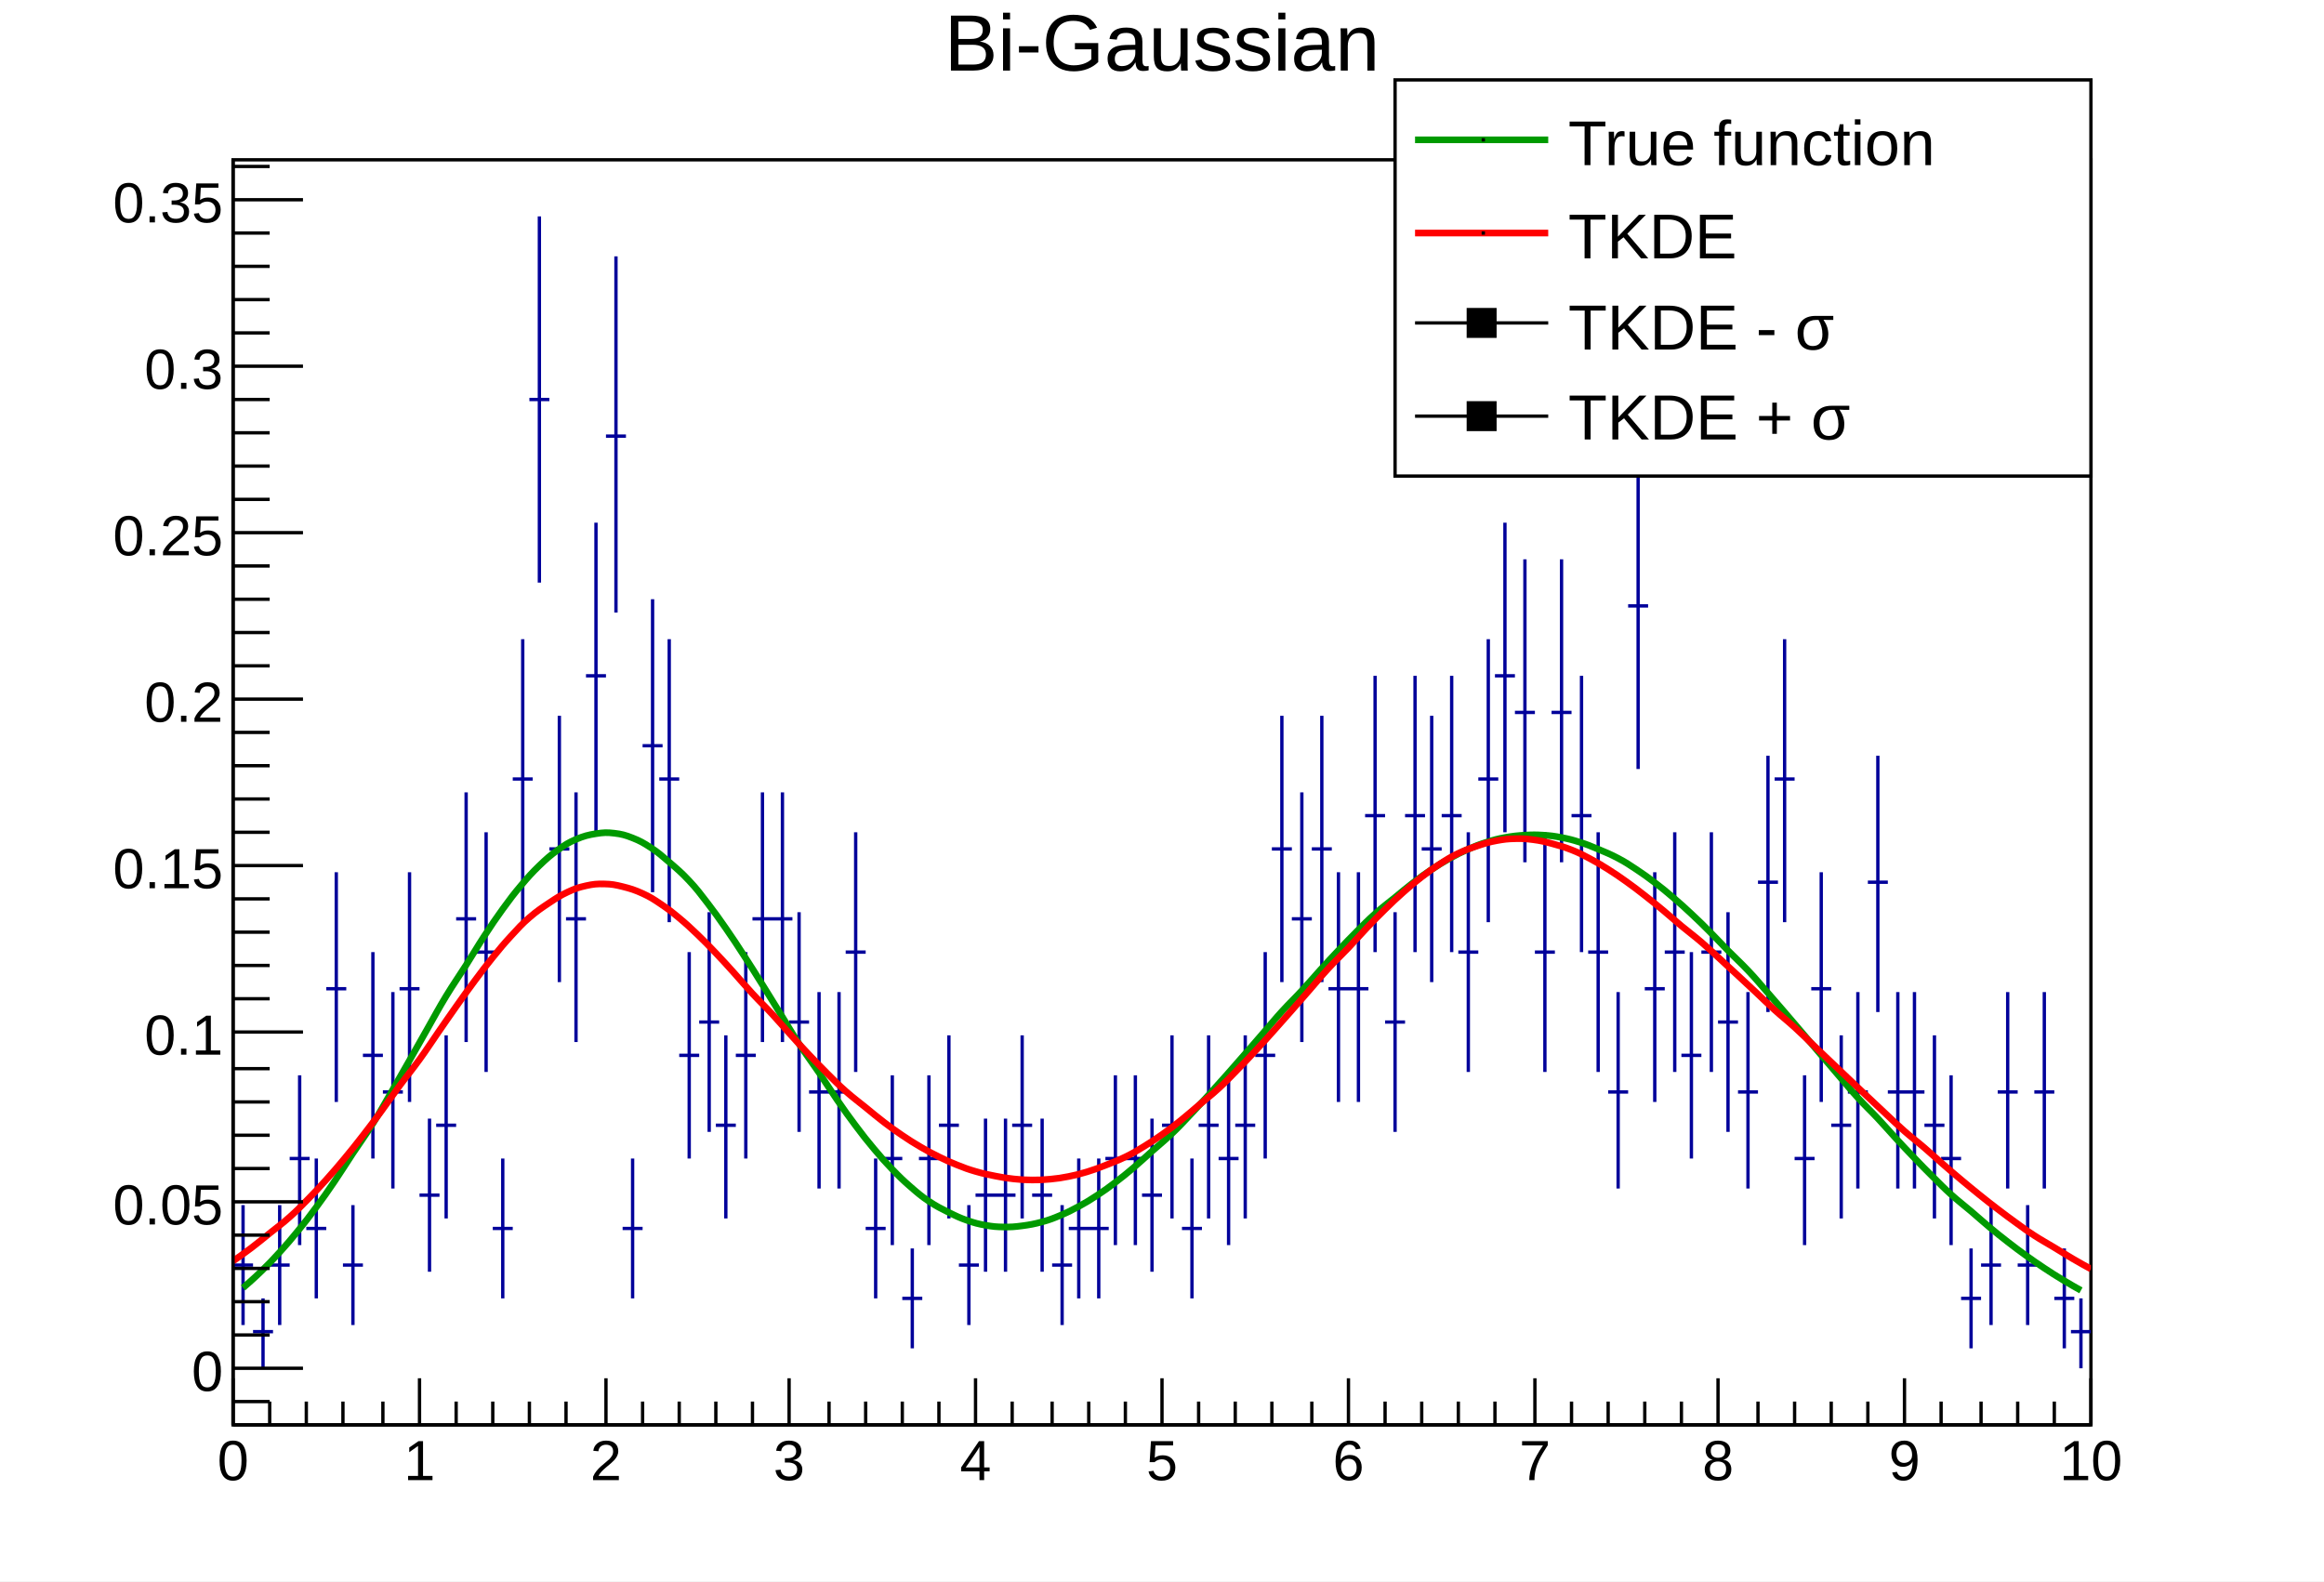
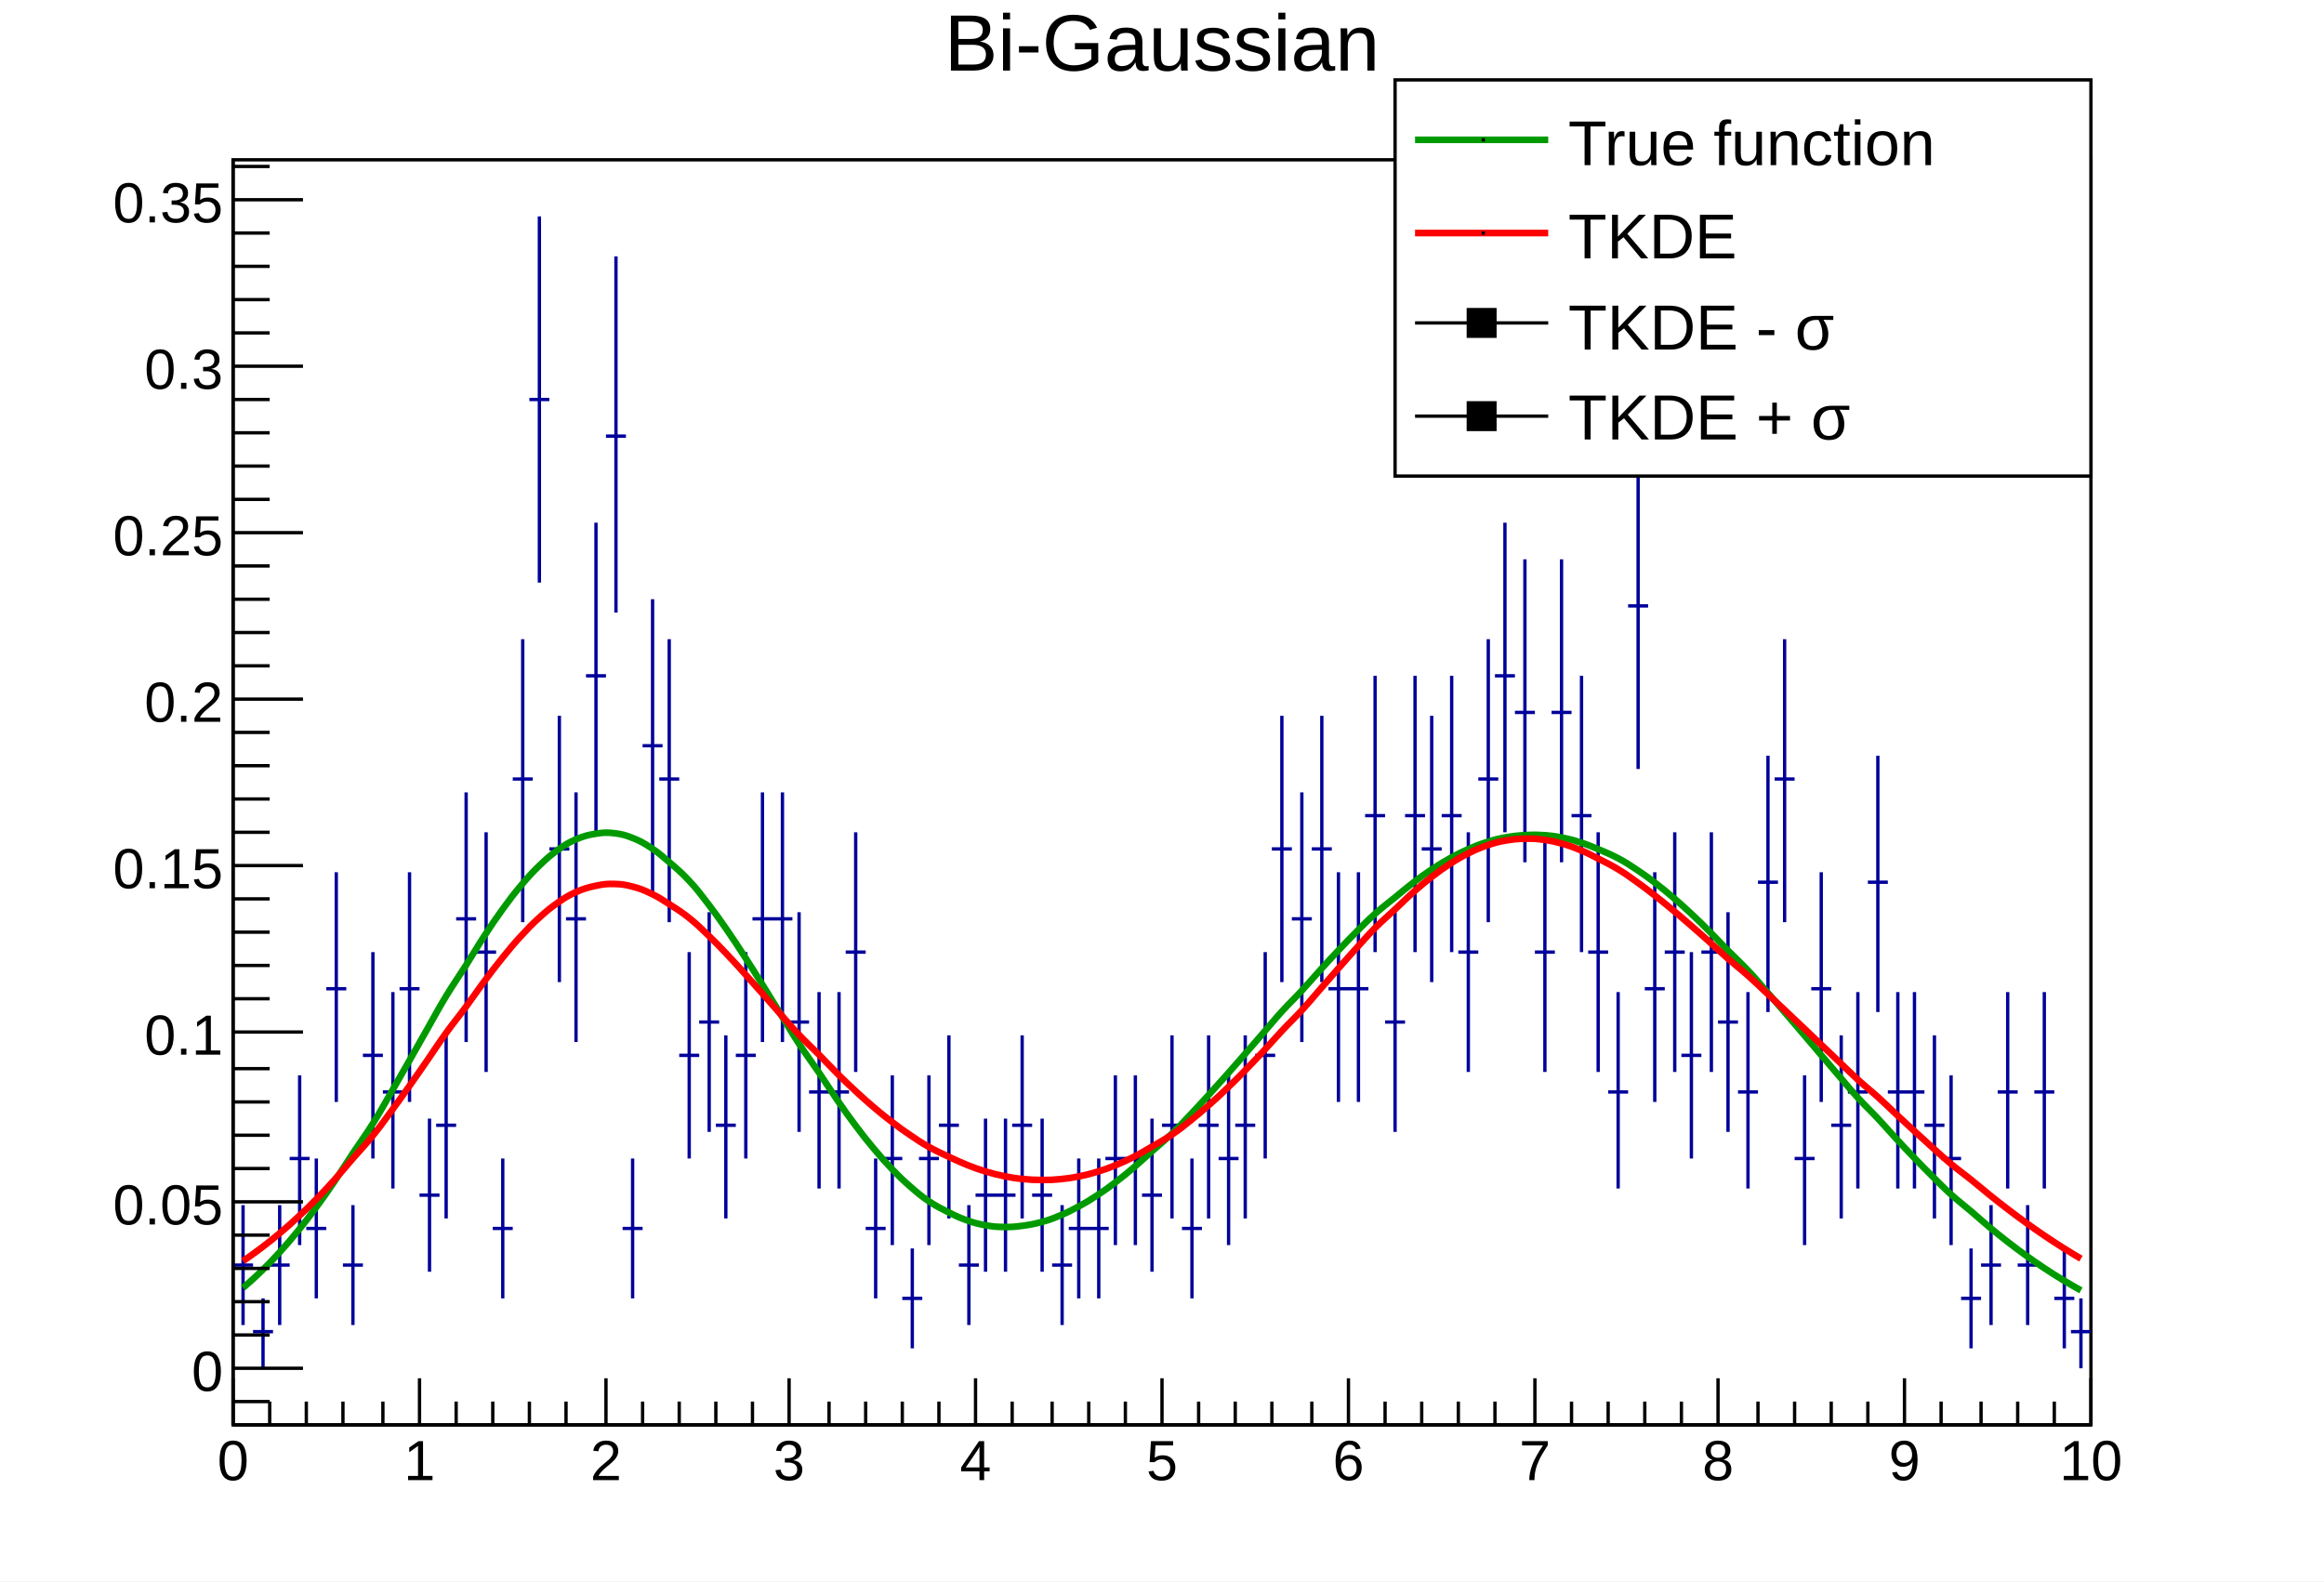
<svg xmlns="http://www.w3.org/2000/svg" viewBox="0 0 698 475" preserveAspectRatio="none" width="698" height="475">
  <path d="M0,0H698V475H0Z" style="fill: white;" />
  <g>
    <g transform="translate(70,48)">
      <path d="M0,0H558V380H0Z" style="fill: white; stroke: black; stroke-width: 1;" />
      <svg x="0" y="0" overflow="hidden" width="558" height="380" viewBox="0 0 558 380">
        <g>
          <path d="M0,332h6M3,314v36M6,352h6M9,342v21M11,332h6M14,314v36M17,300h6M20,275v51M22,321h6M25,300v42M28,249h6M31,214v69M33,332h6M36,314v36M39,269h6M42,238v62M45,280h6M48,250v59M50,249h6M53,214v69M56,311h6M59,288v46M61,290h6M64,263v55M67,228h6M70,190v75M73,238h6M76,202v72M78,321h6M81,300v42M84,186h6M87,144v85M89,72h6M92,17v110M95,207h6M98,167v80M100,228h6M103,190v75M106,155h6M109,109v93M112,83h6M115,29v107M117,321h6M120,300v42M123,176h6M126,132v88M128,186h6M131,144v85M134,269h6M137,238v62M140,259h6M143,226v66M145,290h6M148,263v55M151,269h6M154,238v62M156,228h6M159,190v75M162,228h6M165,190v75M167,259h6M170,226v66M173,280h6M176,250v59M179,280h6M182,250v59M184,238h6M187,202v72M190,321h6M193,300v42M195,300h6M198,275v51M201,342h6M204,327v30M206,300h6M209,275v51M212,290h6M215,263v55M218,332h6M221,314v36M223,311h6M226,288v46M229,311h6M232,288v46M234,290h6M237,263v55M240,311h6M243,288v46M246,332h6M249,314v36M251,321h6M254,300v42M257,321h6M260,300v42M262,300h6M265,275v51M268,300h6M271,275v51M273,311h6M276,288v46M279,290h6M282,263v55M285,321h6M288,300v42M290,290h6M293,263v55M296,300h6M299,275v51M301,290h6M304,263v55M307,269h6M310,238v62M312,207h6M315,167v80M318,228h6M321,190v75M324,207h6M327,167v80M329,249h6M332,214v69M335,249h6M338,214v69M340,197h6M343,155v83M346,259h6M349,226v66M352,197h6M355,155v83M357,207h6M360,167v80M363,197h6M366,155v83M368,238h6M371,202v72M374,186h6M377,144v85M379,155h6M382,109v93M385,166h6M388,120v91M391,238h6M394,202v72M396,166h6M399,120v91M402,197h6M405,155v83M407,238h6M410,202v72M413,280h6M416,250v59M419,134h6M422,86v97M424,249h6M427,214v69M430,238h6M433,202v72M435,269h6M438,238v62M441,238h6M444,202v72M446,259h6M449,226v66M452,280h6M455,250v59M458,217h6M461,179v77M463,186h6M466,144v85M469,300h6M472,275v51M474,249h6M477,214v69M480,290h6M483,263v55M485,280h6M488,250v59M491,217h6M494,179v77M497,280h6M500,250v59M502,280h6M505,250v59M508,290h6M511,263v55M513,300h6M516,275v51M519,342h6M522,327v30M525,332h6M528,314v36M530,280h6M533,250v59M536,332h6M539,314v36M541,280h6M544,250v59M547,342h6M550,327v30M552,352h6M555,342v21" style="stroke: #00009a; stroke-width: 1;" />
        </g>
        <g>
          <path d="M3,338.83C4.13,337.87,6.3,335.97,8.5,333.83S11.8,330.55,14,328.13S17.3,324.42,19.5,321.72S22.8,317.58,25,314.6S28.3,310.05,30.5,306.81S33.7,301.87,36,298.4S39.7,293.12,42,289.47S45.3,283.91,47.5,280.12S50.8,274.37,53,270.51S56.3,264.66,58.5,260.8S61.7,254.97,64,251.19S67.7,245.5,70,241.88S73.3,236.46,75.5,233.1S78.8,228.08,81,225.05S84.3,220.57,86.5,217.96S89.8,214.12,92,212S95.3,208.92,97.5,207.34S100.7,205.1,103,204.12S106.7,202.78,109,202.42S112.3,202.02,114.5,202.28S117.8,202.83,120,203.7S123.3,205.18,125.5,206.63S128.7,208.98,131,210.96S134.7,214.11,137,216.57S140.3,220.4,142.5,223.26S145.8,227.68,148,230.84S151.3,235.71,153.5,239.1S156.8,244.27,159,247.79S162.3,253.13,164.5,256.68S167.7,262.06,170,265.56S173.7,270.84,176,274.22S179.3,279.28,181.5,282.47S184.8,287.21,187,290.14S190.3,294.48,192.5,297.1S195.8,300.97,198,303.25S201.3,306.6,203.5,308.51S206.7,311.3,209,312.84S212.7,315.05,215,316.2S218.3,317.82,220.5,318.59S223.8,319.64,226,320.04S229.3,320.53,231.5,320.56S234.7,320.51,237,320.21S240.7,319.65,243,319.02S246.3,317.99,248.5,317.06S251.8,315.59,254,314.39S257.3,312.51,259.5,311.07S262.8,308.82,265,307.15S268.3,304.58,270.5,302.71S273.7,299.84,276,297.8S279.7,294.68,282,292.49S285.3,289.16,287.5,286.84S290.8,283.33,293,280.92S296.3,277.27,298.5,274.79S301.8,271.05,304,268.52S307.3,264.72,309.5,262.18S312.7,258.36,315,255.83S318.7,252.04,321,249.55S324.3,245.82,326.5,243.4S329.8,239.78,332,237.46S335.3,233.99,337.5,231.79S340.7,228.52,343,226.47S346.7,223.42,349,221.55S352.3,218.77,354.5,217.09S357.8,214.62,360,213.16S363.3,211.02,365.5,209.8S368.8,208.03,371,207.06S374.3,205.67,376.5,204.97S379.7,203.99,382,203.57S385.7,203,388,202.86S391.3,202.72,393.5,202.86S396.8,203.14,399,203.57S402.3,204.28,404.5,204.98S407.7,206.1,410,207.07S413.7,208.59,416,209.81S419.3,211.71,421.5,213.17S424.8,215.43,427,217.1S430.3,219.69,432.5,221.57S435.8,224.44,438,226.5S441.3,229.63,443.5,231.84S446.7,235.2,449,237.53S452.7,241.07,455,243.5S458.3,247.19,460.5,249.69S463.8,253.48,466,256.04S469.3,259.9,471.5,262.48S474.8,266.36,477,268.94S480.3,272.82,482.5,275.38S485.7,279.22,488,281.74S491.7,285.51,494,287.96S497.3,291.64,499.5,294.02S502.8,297.57,505,299.86S508.3,303.28,510.5,305.46S513.7,308.72,516,310.8S519.7,313.88,522,315.84S525.3,318.75,527.5,320.59S530.8,323.31,533,325.02S536.3,327.55,538.5,329.13S541.8,331.47,544,332.93S547.3,335.08,549.5,336.42S553.89,338.99,555,339.6" style="fill: none; stroke: #009a00; stroke-width: 2;" />
        </g>
        <g>
-           <path d="M0,330.78C1.12,330.02,3.3,328.5,5.5,326.83S8.7,324.29,11,322.44S14.7,319.62,17,317.57S20.3,314.45,22.5,312.21S25.8,308.79,28,306.34S31.3,302.61,33.5,299.96S36.8,295.93,39,293.09S42.3,288.79,44.5,285.8S47.7,281.25,50,278.15S53.7,273.43,56,270.25S59.3,265.44,61.5,262.26S64.8,257.46,67,254.35S70.3,249.67,72.5,246.72S75.8,242.29,78,239.58S81.3,235.53,83.5,233.14S86.7,229.6,89,227.61S92.7,224.7,95,223.17S98.3,220.98,100.5,219.95S103.8,218.55,106,218.06S109.3,217.47,111.5,217.52S114.7,217.75,117,218.32S120.7,219.33,123,220.38S126.3,222.1,128.5,223.58S131.8,225.92,134,227.75S137.3,230.62,139.5,232.72S142.8,235.98,145,238.29S148.3,241.83,150.5,244.27S153.7,247.97,156,250.46S159.7,254.22,162,256.71S165.3,260.44,167.5,262.86S170.8,266.5,173,268.82S176.3,272.29,178.5,274.48S181.7,277.74,184,279.77S187.7,282.79,190,284.66S193.3,287.41,195.5,289.09S198.8,291.56,201,293.05S204.3,295.23,206.5,296.52S209.8,298.4,212,299.48S215.3,301.06,217.5,301.94S220.7,303.2,223,303.87S226.7,304.82,229,305.27S232.3,305.9,234.5,306.13S237.8,306.43,240,306.44S243.3,306.4,245.5,306.19S248.8,305.82,251,305.38S254.3,304.66,256.5,303.99S259.7,302.93,262,302.03S265.7,300.63,268,299.51S271.3,297.77,273.5,296.42S276.8,294.35,279,292.8S282.3,290.41,284.5,288.65S287.7,285.96,290,284.02S293.7,281.06,296,278.95S299.3,275.74,301.5,273.49S304.8,270.07,307,267.71S310.3,264.12,312.5,261.66S315.8,257.95,318,255.45S321.3,251.67,323.5,249.15S326.7,245.35,329,242.86S332.7,239.11,335,236.69S338.3,233.05,340.5,230.74S343.8,227.29,346,225.14S349.3,221.94,351.5,219.99S354.8,217.11,357,215.41S360.3,212.91,362.5,211.49S365.7,209.43,368,208.33S371.7,206.75,374,205.99S377.3,204.93,379.5,204.52S382.8,203.99,385,203.93S388.3,203.94,390.5,204.23S393.7,204.76,396,205.37S399.7,206.38,402,207.28S405.3,208.73,407.5,209.9S410.8,211.73,413,213.12S416.3,215.27,418.5,216.84S421.8,219.26,424,220.98S427.3,223.6,429.5,225.43S432.7,228.21,435,230.12S438.7,233.02,441,234.99S444.3,237.96,446.5,239.97S449.8,243.01,452,245.05S455.3,248.12,457.5,250.18S460.7,253.29,463,255.37S466.7,258.49,469,260.58S472.3,263.72,474.5,265.81S477.8,268.96,480,271.06S483.3,274.21,485.5,276.3S488.8,279.44,491,281.51S494.3,284.63,496.5,286.68S499.7,289.76,502,291.78S505.7,294.8,508,296.78S511.3,299.73,513.5,301.64S516.8,304.51,519,306.35S522.3,309.11,524.5,310.88S527.8,313.51,530,315.19S533.3,317.69,535.5,319.28S538.7,321.64,541,323.13S544.7,325.34,547,326.73S550.3,328.79,552.5,330.08S556.89,332.57,558,333.17" style="fill: none; stroke: red; stroke-width: 2;" />
+           <path d="M3,330.78C4.12,330.02,6.3,328.5,8.5,326.83S11.8,324.29,14,322.44S17.3,319.62,19.5,317.57S22.8,314.45,25,312.21S28.3,308.79,30.5,306.34S33.7,302.61,36,299.96S39.7,295.93,42,293.09S45.3,288.79,47.5,285.8S50.8,281.25,53,278.15S56.3,273.43,58.5,270.25S61.7,265.44,64,262.26S67.7,257.46,70,254.35S73.3,249.67,75.5,246.72S78.8,242.29,81,239.58S84.3,235.53,86.5,233.14S89.8,229.6,92,227.61S95.3,224.7,97.5,223.17S100.7,220.98,103,219.95S106.7,218.55,109,218.06S112.3,217.47,114.5,217.52S117.8,217.75,120,218.32S123.3,219.33,125.5,220.38S128.7,222.1,131,223.58S134.7,225.92,137,227.75S140.3,230.62,142.5,232.72S145.8,235.98,148,238.29S151.3,241.83,153.5,244.27S156.8,247.97,159,250.46S162.3,254.22,164.5,256.71S167.7,260.44,170,262.86S173.7,266.5,176,268.82S179.3,272.29,181.5,274.48S184.8,277.74,187,279.77S190.3,282.79,192.5,284.66S195.8,287.41,198,289.09S201.3,291.56,203.5,293.05S206.7,295.23,209,296.52S212.7,298.4,215,299.48S218.3,301.06,220.5,301.94S223.8,303.2,226,303.87S229.3,304.82,231.5,305.27S234.7,305.9,237,306.13S240.7,306.43,243,306.44S246.3,306.4,248.5,306.19S251.8,305.82,254,305.38S257.3,304.66,259.5,303.99S262.8,302.93,265,302.03S268.3,300.63,270.5,299.51S273.7,297.77,276,296.42S279.7,294.35,282,292.8S285.3,290.41,287.5,288.65S290.8,285.96,293,284.02S296.3,281.06,298.5,278.95S301.8,275.74,304,273.49S307.3,270.07,309.5,267.71S312.7,264.12,315,261.66S318.7,257.95,321,255.45S324.3,251.67,326.5,249.15S329.8,245.35,332,242.86S335.3,239.11,337.5,236.69S340.7,233.05,343,230.74S346.7,227.29,349,225.14S352.3,221.94,354.5,219.99S357.8,217.11,360,215.41S363.3,212.91,365.5,211.49S368.8,209.43,371,208.33S374.3,206.75,376.5,205.99S379.7,204.93,382,204.52S385.7,203.99,388,203.93S391.3,203.94,393.5,204.23S396.8,204.76,399,205.37S402.3,206.38,404.5,207.28S407.7,208.73,410,209.9S413.7,211.73,416,213.12S419.3,215.27,421.5,216.84S424.8,219.26,427,220.98S430.3,223.6,432.5,225.43S435.8,228.21,438,230.12S441.3,233.02,443.5,234.99S446.7,237.96,449,239.97S452.7,243.01,455,245.05S458.3,248.12,460.5,250.18S463.8,253.29,466,255.37S469.3,258.49,471.5,260.58S474.8,263.72,477,265.81S480.3,268.96,482.5,271.06S485.7,274.21,488,276.3S491.7,279.44,494,281.51S497.3,284.63,499.5,286.68S502.8,289.76,505,291.78S508.3,294.8,510.5,296.78S513.7,299.73,516,301.64S519.7,304.51,522,306.35S525.3,309.11,527.5,310.88S530.8,313.51,533,315.19S536.3,317.69,538.5,319.28S541.8,321.64,544,323.13S547.3,325.34,549.5,326.73S553.89,329.43,555,330.08" style="fill: none; stroke: red; stroke-width: 2;" />
        </g>
      </svg>
      <g>
        <g transform="translate(0,380)">
          <path d="M0,0h558M0,-14V0M11,-7V0M22,-7V0M33,-7V0M45,-7V0M56,-14V0M67,-7V0M78,-7V0M89,-7V0M100,-7V0M112,-14V0M123,-7V0M134,-7V0M145,-7V0M156,-7V0M167,-14V0M179,-7V0M190,-7V0M201,-7V0M212,-7V0M223,-14V0M234,-7V0M246,-7V0M257,-7V0M268,-7V0M279,-14V0M290,-7V0M301,-7V0M312,-7V0M324,-7V0M335,-14V0M346,-7V0M357,-7V0M368,-7V0M379,-7V0M391,-14V0M402,-7V0M413,-7V0M424,-7V0M435,-7V0M446,-14V0M458,-7V0M469,-7V0M480,-7V0M491,-7V0M502,-14V0M513,-7V0M525,-7V0M536,-7V0M547,-7V0M558,-14V0" style="stroke: black; stroke-width: 1;" />
          <g font-family="Arial" font-size="17" space="preserve" fill="black" text-anchor="middle">
            <text dy=".8em" transform="translate(0,3)">
       0
      </text>
            <text dy=".8em" transform="translate(56,3)">
       1
      </text>
            <text dy=".8em" transform="translate(112,3)">
       2
      </text>
            <text dy=".8em" transform="translate(167,3)">
       3
      </text>
            <text dy=".8em" transform="translate(223,3)">
       4
      </text>
            <text dy=".8em" transform="translate(279,3)">
       5
      </text>
            <text dy=".8em" transform="translate(335,3)">
       6
      </text>
            <text dy=".8em" transform="translate(391,3)">
       7
      </text>
            <text dy=".8em" transform="translate(446,3)">
       8
      </text>
            <text dy=".8em" transform="translate(502,3)">
       9
      </text>
            <text dy=".8em" transform="translate(558,3)">
       10
      </text>
          </g>
        </g>
        <g>
          <path d="M0,0v380M11,373H0M21,363H0M11,353H0M11,343H0M11,333H0M11,323H0M21,313H0M11,303H0M11,293H0M11,283H0M11,273H0M21,262H0M11,252H0M11,242H0M11,232H0M11,222H0M21,212H0M11,202H0M11,192H0M11,182H0M11,172H0M21,162H0M11,152H0M11,142H0M11,132H0M11,122H0M21,112H0M11,102H0M11,92H0M11,82H0M11,72H0M21,62H0M11,52H0M11,42H0M11,32H0M11,22H0M21,12H0M11,2H0" style="stroke: black; stroke-width: 1;" />
          <g font-family="Arial" font-size="17" space="preserve" fill="black" text-anchor="end">
            <text dy=".4em" transform="translate(-3,363)">
       0
      </text>
            <text dy=".4em" transform="translate(-3,313)">
       0.05
      </text>
            <text dy=".4em" transform="translate(-3,262)">
       0.1
      </text>
            <text dy=".4em" transform="translate(-3,212)">
       0.15
      </text>
            <text dy=".4em" transform="translate(-3,162)">
       0.2
      </text>
            <text dy=".4em" transform="translate(-3,112)">
       0.25
      </text>
            <text dy=".4em" transform="translate(-3,62)">
       0.3
      </text>
            <text dy=".4em" transform="translate(-3,12)">
       0.35
      </text>
          </g>
        </g>
      </g>
    </g>
    <g transform="translate(70,2)" font-family="Arial" font-size="24" space="preserve">
      <text fill="black" text-anchor="middle" dy=".8em" transform="translate(279)">
    Bi-Gaussian
   </text>
    </g>
    <g transform="translate(419,24)" font-family="Arial" font-size="19" space="preserve">
      <path d="M0,0H209V119H0Z" style="fill: white; stroke: black; stroke-width: 1;" />
      <path d="M6,18H46" style="stroke: #009a00; stroke-width: 2;" />
      <path d="M26,18h1" style="stroke: black; fill: none;" />
      <text fill="black" text-anchor="start" dy=".4em" transform="translate(52,18)">
    True function
   </text>
      <path d="M6,46H46" style="stroke: red; stroke-width: 2;" />
      <path d="M26,46h1" style="stroke: black; fill: none;" />
      <text fill="black" text-anchor="start" dy=".4em" transform="translate(52,46)">
    TKDE
   </text>
      <path d="M6,73H46" style="stroke: black; stroke-width: 1;" />
      <path d="M22,69v8h8v-8z" style="stroke: black; fill: black;" />
      <g transform="translate(52,81) scale(0.766)">
        <text fill="black" font-size="25">
     TKDE - σ
    </text>
      </g>
      <path d="M6,101H46" style="stroke: black; stroke-width: 1;" />
      <path d="M22,97v8h8v-8z" style="stroke: black; fill: black;" />
      <g transform="translate(52,108) scale(0.766)">
        <text fill="black" font-size="25">
     TKDE + σ
    </text>
      </g>
    </g>
  </g>
</svg>
